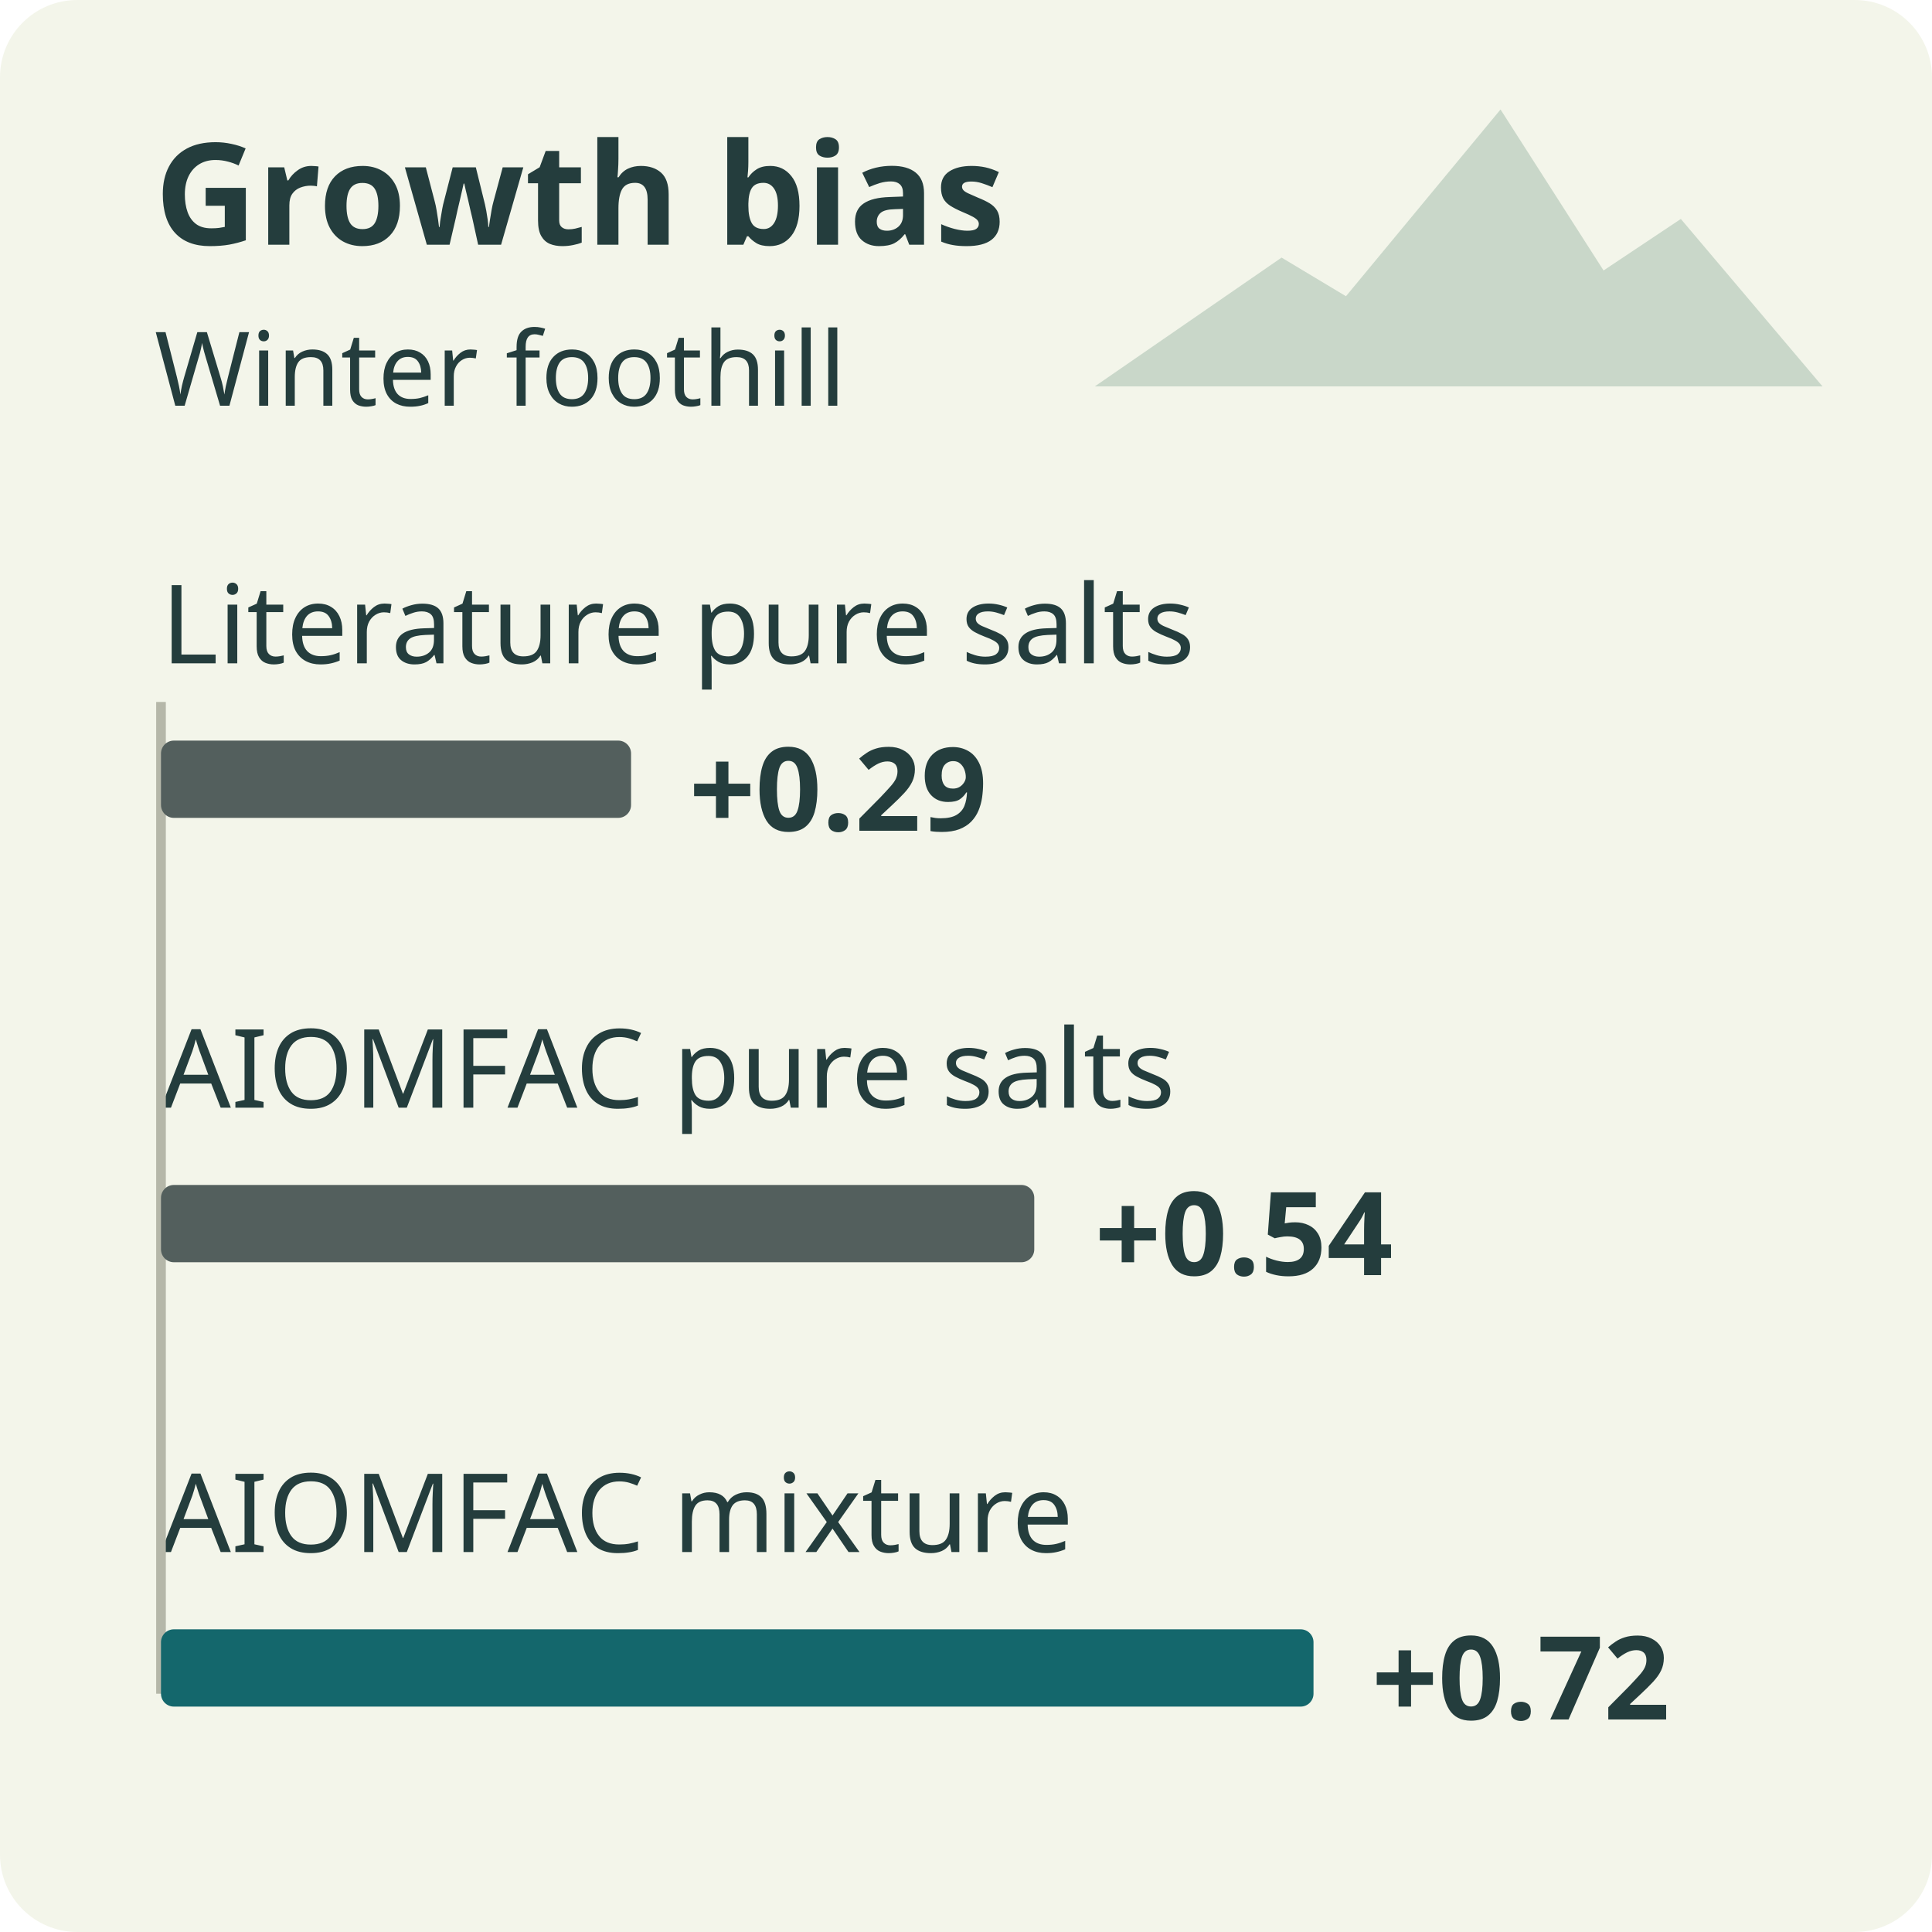
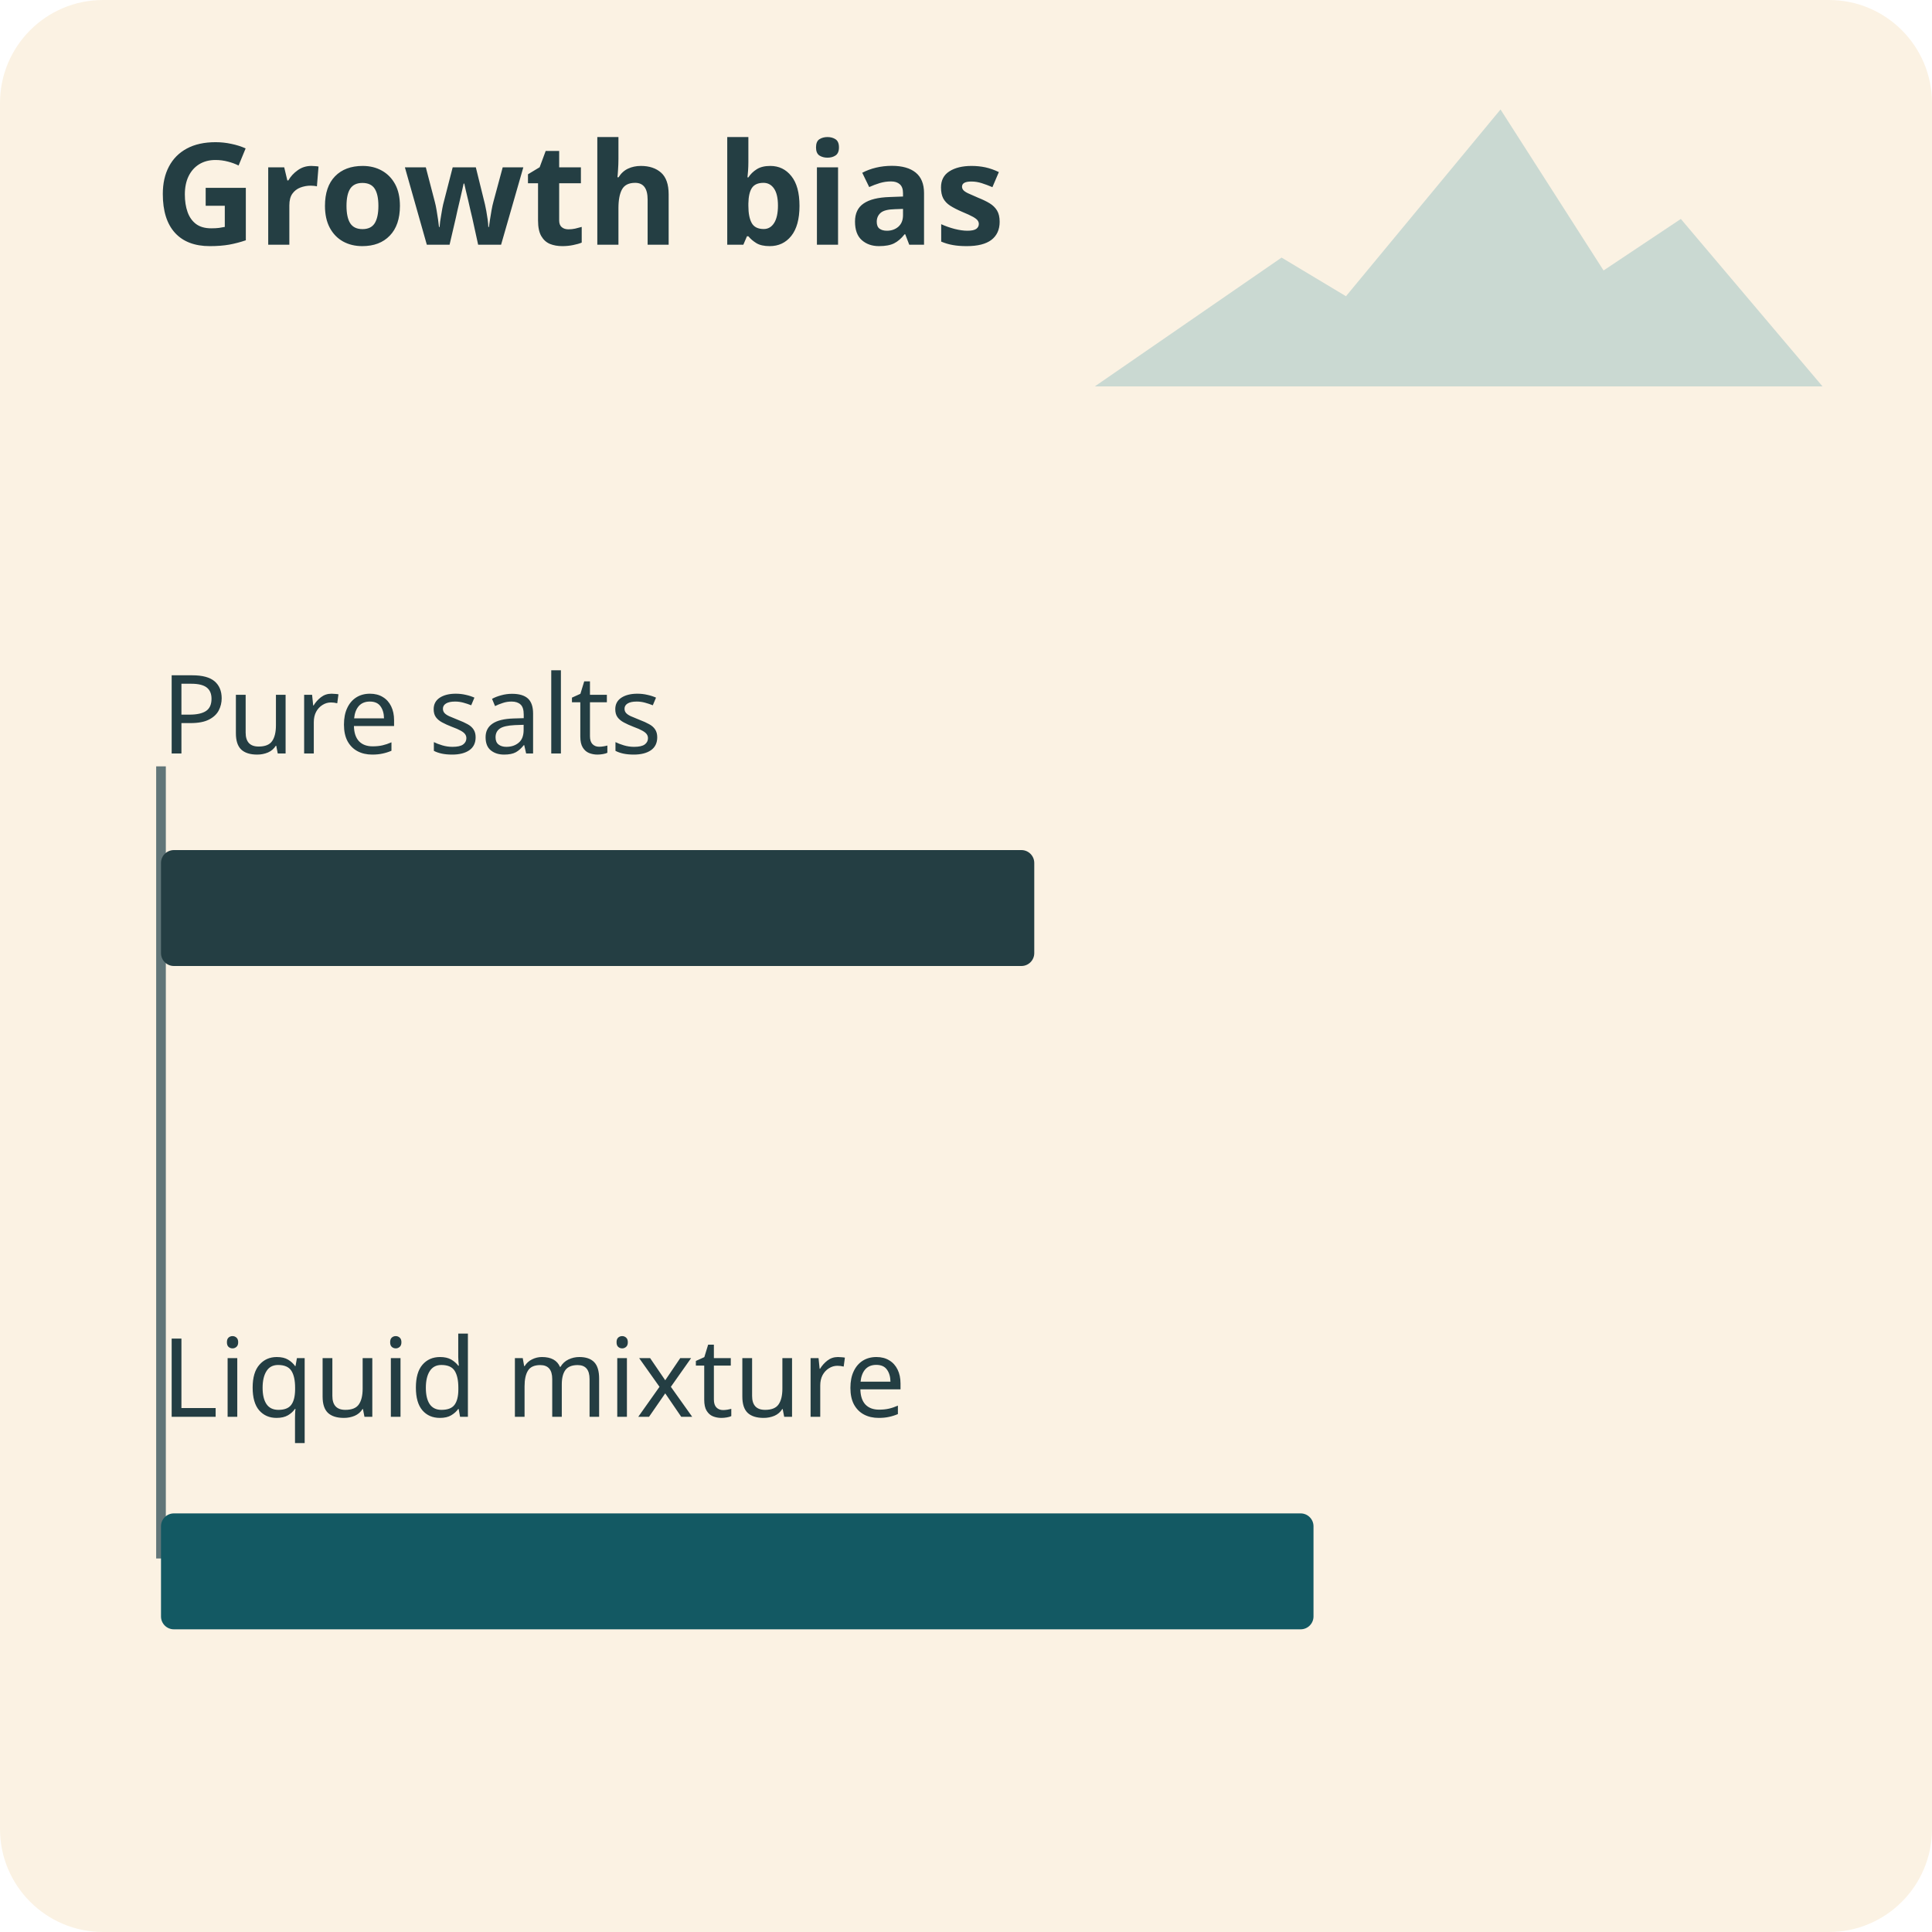
<svg xmlns="http://www.w3.org/2000/svg" width="3in" height="3in" viewBox="0 0 300 300" role="img" aria-labelledby="title desc">
-   <rect width="300" height="300" rx="12" fill="#f3f5ea" />
-   <path d="M170 60l29-20 10 6 24-29 16 25 12-8 22 26z" fill="#c9d7c9" />
-   <g font-family="sans-serif" fill="#243d3d">
+   <rect width="300" height="300" rx="16" fill="#fbf2e3" />
+   <path d="M170 60l29-20 10 6 24-29 16 25 12-8 22 26z" fill="#cad9d2" />
+   <g font-family="sans-serif" fill="#243e43">
    <text x="24" y="38" font-weight="bold" font-size="22">Growth bias</text>
-     <text x="24" y="63" font-size="16">Winter foothill</text>
    <g font-size="17">
-       <text x="25" y="103">Literature pure salts</text>
-       <text x="25" y="172">AIOMFAC pure salts</text>
-       <text x="25" y="241">AIOMFAC mixture</text>
+       <text x="25" y="117">Pure salts</text>
+       <text x="25" y="220">Liquid mixture</text>
    </g>
-     <path d="M25 109v154" stroke="#b5b7a9" stroke-width="1.5" />
-     <rect x="25" y="115" width="72.99" height="12" rx="2" fill="#535f5d" />
-     <rect x="25" y="184" width="135.60" height="12" rx="2" fill="#535f5d" />
-     <rect x="25" y="253" width="178.96" height="12" rx="2" fill="#14676c" />
-     <g font-size="18" font-weight="bold">
-       <text x="107" y="129">+0.29</text>
-       <text x="170" y="198">+0.54</text>
-       <text x="213" y="267">+0.72</text>
-     </g>
+     <path d="M25 119v123" stroke="#617679" stroke-width="1.5" />
+     <rect x="25" y="132" width="135.60" height="18" rx="2" fill="#243e43" />
+     <rect x="25" y="235" width="178.96" height="18" rx="2" fill="#135963" />
  </g>
</svg>
